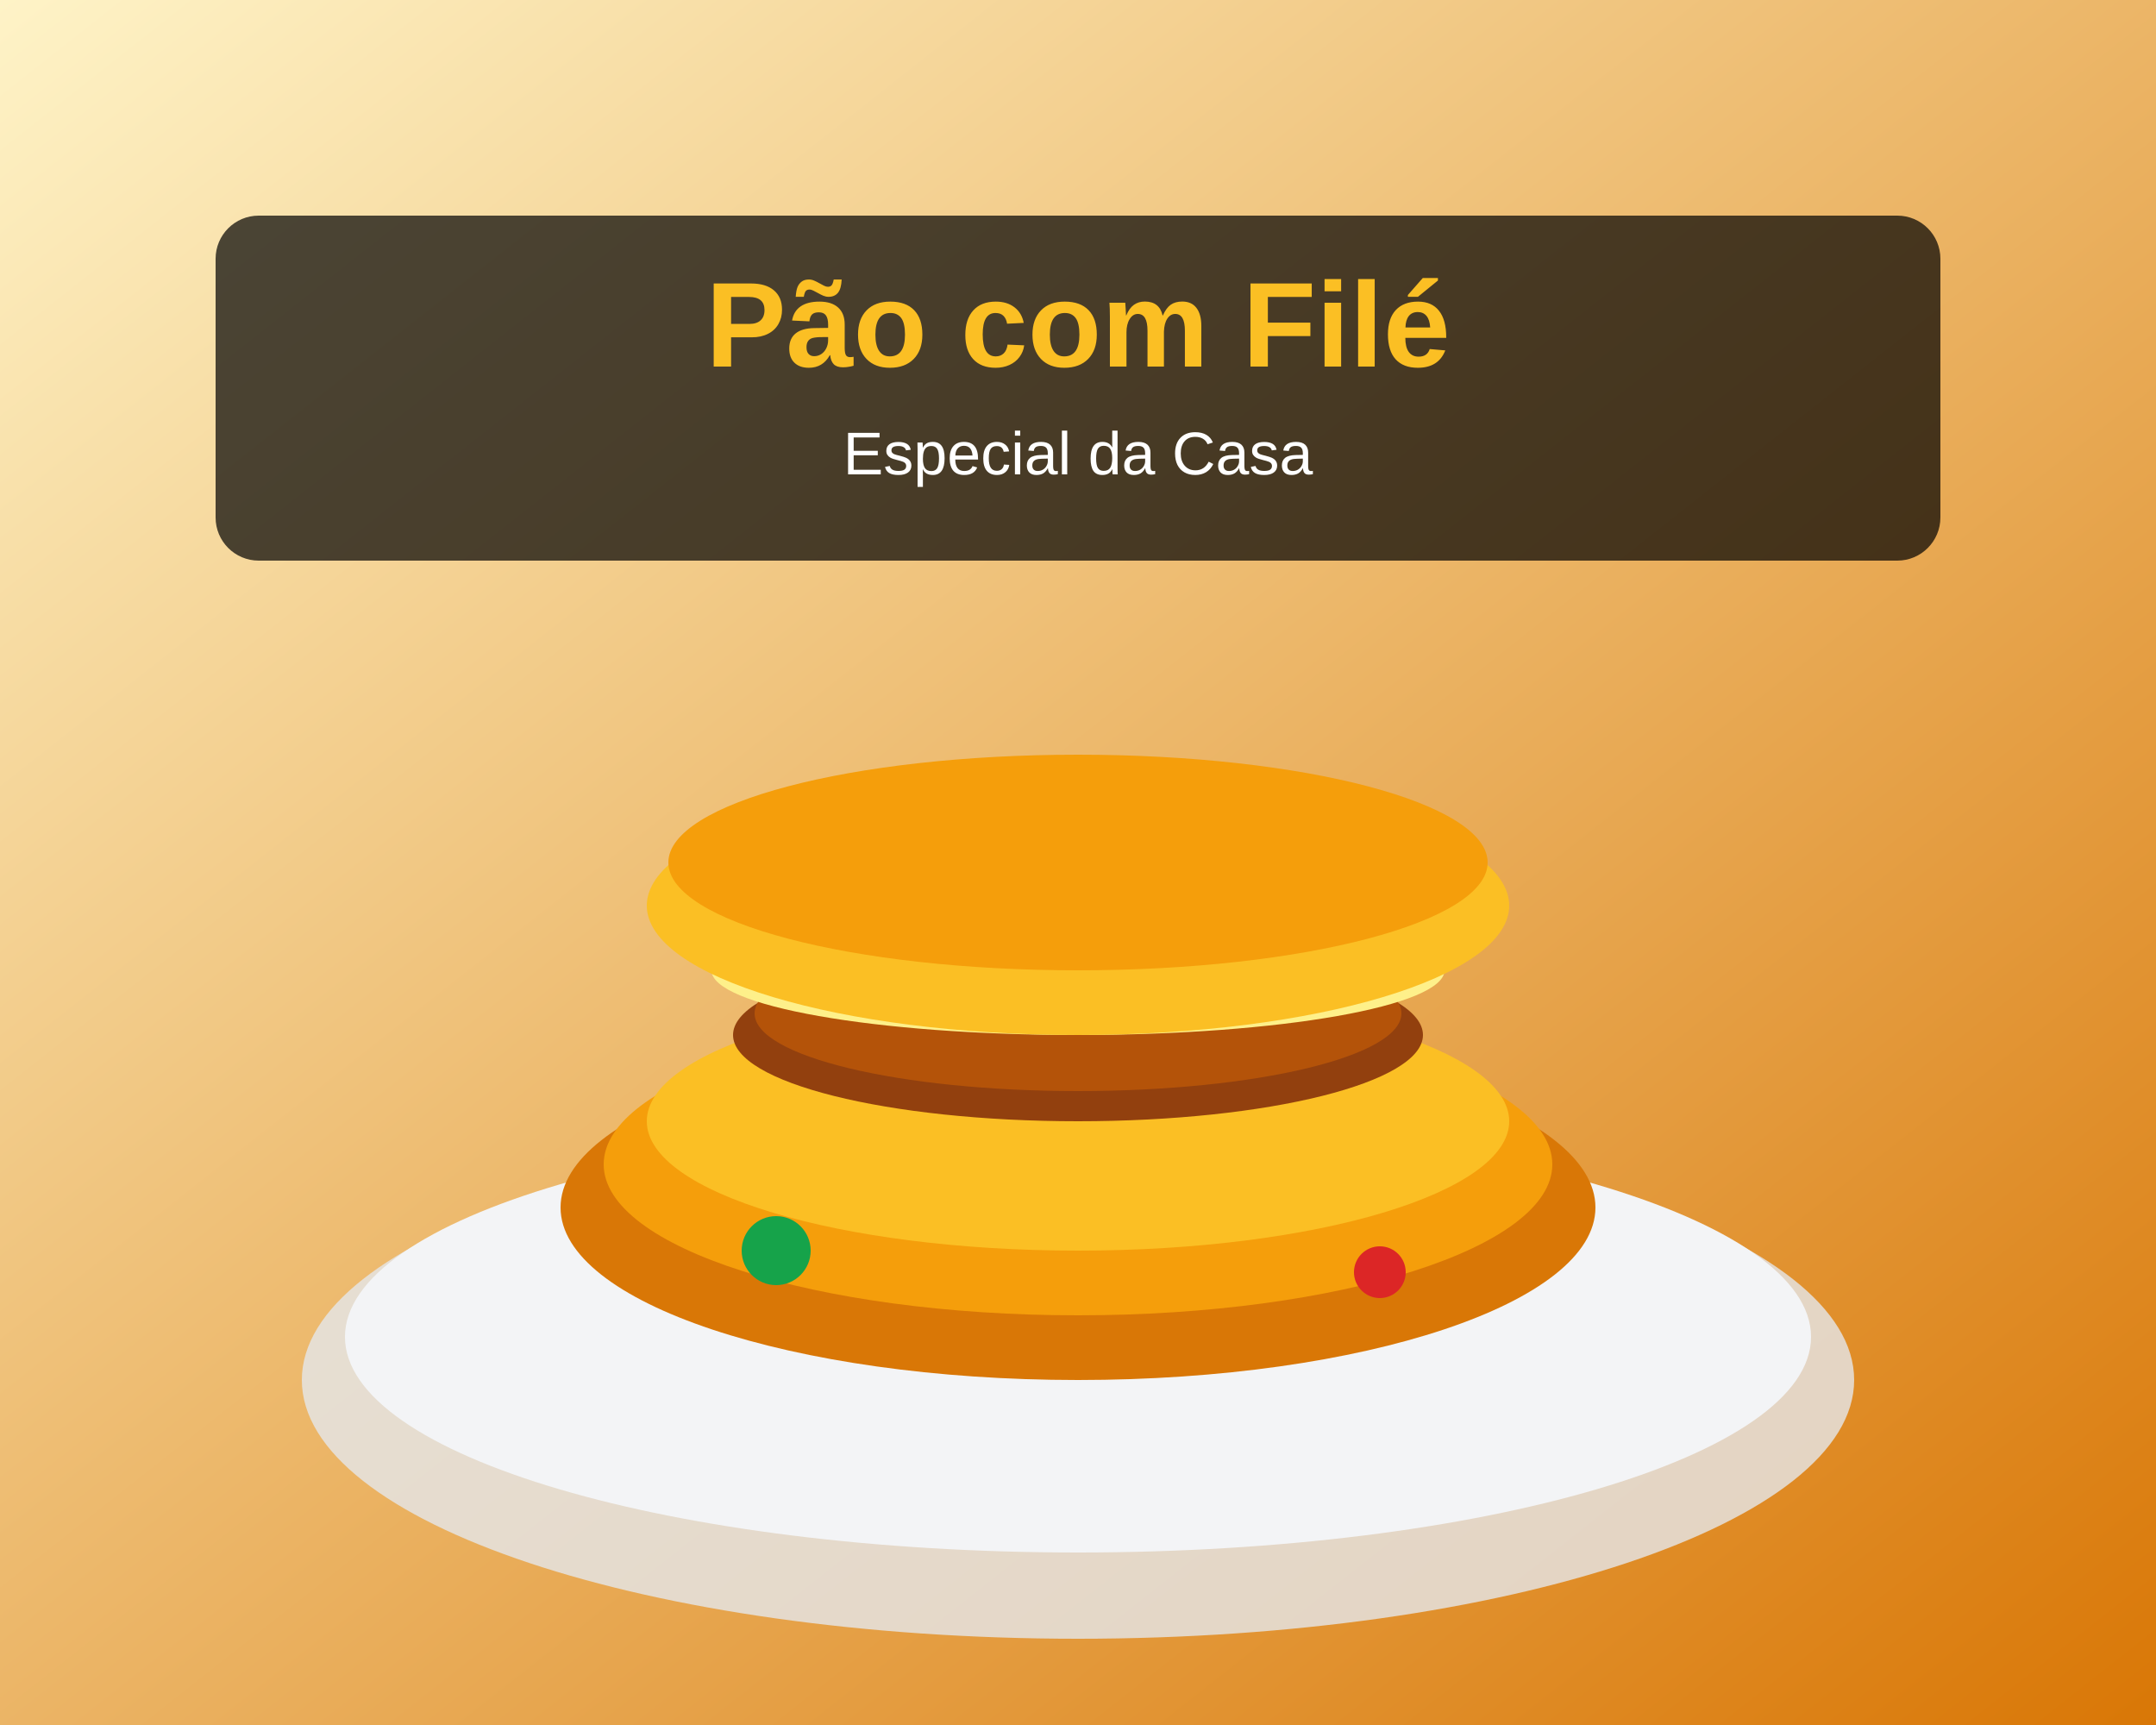
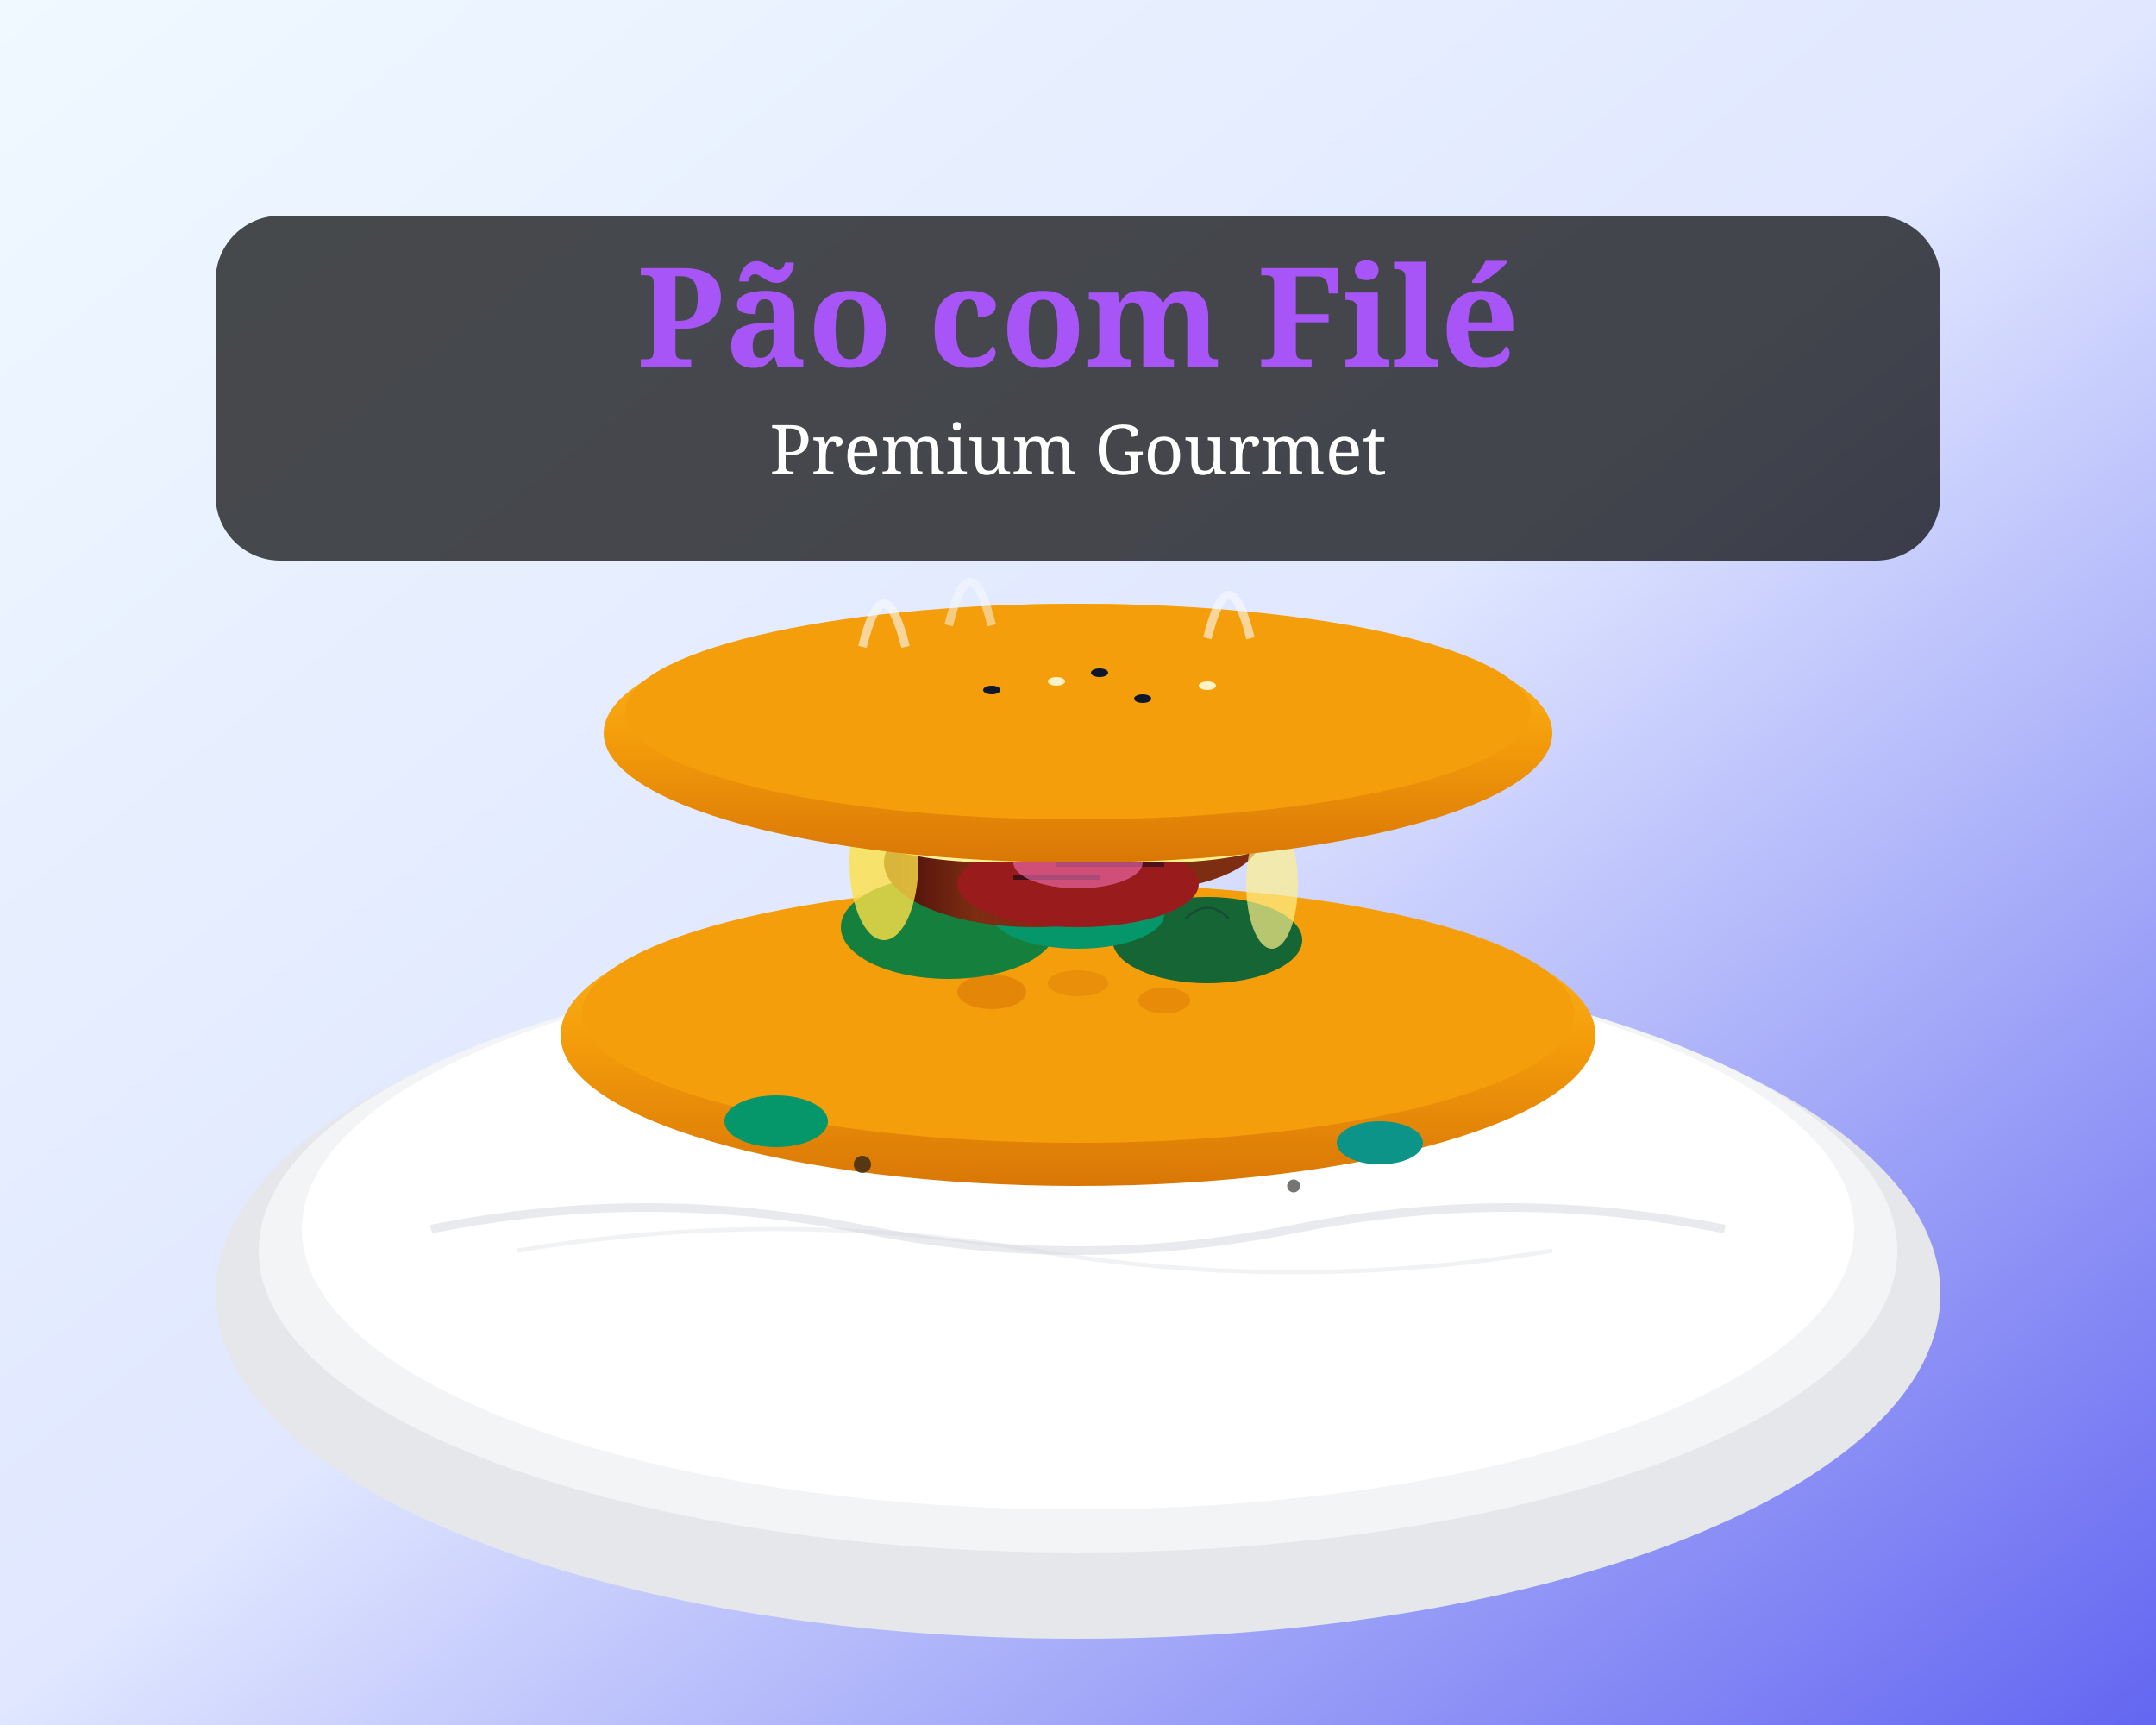
<svg xmlns="http://www.w3.org/2000/svg" width="500" height="400" viewBox="0 0 500 400" fill="none">
  <defs>
    <linearGradient id="bg2" x1="0%" y1="0%" x2="100%" y2="100%">
+       <stop offset="0%" style="stop-color:#f0f9ff;stop-opacity:1" />
+       <stop offset="50%" style="stop-color:#e0e7ff;stop-opacity:1" />
+       <stop offset="100%" style="stop-color:#6366f1;stop-opacity:1" />
+     </linearGradient>
+     <linearGradient id="bread2" x1="0%" y1="0%" x2="0%" y2="100%">
+       <stop offset="0%" style="stop-color:#fbbf24;stop-opacity:1" />
+       <stop offset="50%" style="stop-color:#f59e0b;stop-opacity:1" />
+       <stop offset="100%" style="stop-color:#d97706;stop-opacity:1" />
+     </linearGradient>
+     <linearGradient id="filet" x1="0%" y1="0%" x2="100%" y2="0%">
+       <stop offset="0%" style="stop-color:#450a0a;stop-opacity:1" />
+       <stop offset="30%" style="stop-color:#7c2d12;stop-opacity:1" />
+       <stop offset="70%" style="stop-color:#991b1b;stop-opacity:1" />
+       <stop offset="100%" style="stop-color:#a21caf;stop-opacity:1" />
+     </linearGradient>
+     <linearGradient id="cheese2" x1="0%" y1="0%" x2="100%" y2="0%">
      <stop offset="0%" style="stop-color:#fef3c7;stop-opacity:1" />
-       <stop offset="100%" style="stop-color:#d97706;stop-opacity:1" />
+       <stop offset="50%" style="stop-color:#fef08a;stop-opacity:1" />
+       <stop offset="100%" style="stop-color:#fde047;stop-opacity:1" />
    </linearGradient>
  </defs>
  <rect width="500" height="400" fill="url(#bg2)" />
-   <ellipse cx="250" cy="320" rx="180" ry="60" fill="#e5e7eb" opacity="0.8" />
-   <ellipse cx="250" cy="310" rx="170" ry="50" fill="#f3f4f6" />
-   <ellipse cx="250" cy="280" rx="120" ry="40" fill="#d97706" />
-   <ellipse cx="250" cy="270" rx="110" ry="35" fill="#f59e0b" />
-   <ellipse cx="250" cy="260" rx="100" ry="30" fill="#fbbf24" />
-   <ellipse cx="250" cy="240" rx="80" ry="20" fill="#92400e" />
-   <ellipse cx="250" cy="235" rx="75" ry="18" fill="#b45309" />
-   <ellipse cx="250" cy="225" rx="85" ry="15" fill="#fef08a" />
-   <ellipse cx="250" cy="210" rx="100" ry="30" fill="#fbbf24" />
-   <ellipse cx="250" cy="200" rx="95" ry="25" fill="#f59e0b" />
-   <circle cx="180" cy="290" r="8" fill="#16a34a" />
-   <circle cx="320" cy="295" r="6" fill="#dc2626" />
-   <rect x="50" y="50" width="400" height="80" fill="rgba(0,0,0,0.7)" rx="10" />
-   <text x="250" y="85" text-anchor="middle" fill="#fbbf24" font-family="Arial, sans-serif" font-size="28" font-weight="bold">Pão com Filé</text>
-   <text x="250" y="110" text-anchor="middle" fill="white" font-family="Arial, sans-serif" font-size="14">Especial da Casa</text>
+   <ellipse cx="250" cy="300" rx="200" ry="80" fill="#e5e7eb" />
+   <ellipse cx="250" cy="290" rx="190" ry="70" fill="#f3f4f6" />
+   <ellipse cx="250" cy="285" rx="180" ry="65" fill="#ffffff" />
+   <path d="M 100 285 Q 150 275 200 285 Q 250 295 300 285 Q 350 275 400 285" stroke="#d1d5db" stroke-width="2" fill="none" opacity="0.5" />
+   <path d="M 120 290 Q 180 280 240 290 Q 300 300 360 290" stroke="#d1d5db" stroke-width="1" fill="none" opacity="0.3" />
+   <ellipse cx="250" cy="240" rx="120" ry="35" fill="url(#bread2)" />
+   <ellipse cx="250" cy="235" rx="115" ry="30" fill="#f59e0b" />
+   <ellipse cx="230" cy="230" rx="8" ry="4" fill="#d97706" opacity="0.6" />
+   <ellipse cx="270" cy="232" rx="6" ry="3" fill="#d97706" opacity="0.5" />
+   <ellipse cx="250" cy="228" rx="7" ry="3" fill="#d97706" opacity="0.4" />
+   <ellipse cx="220" cy="215" rx="25" ry="12" fill="#15803d" />
+   <ellipse cx="280" cy="218" rx="22" ry="10" fill="#166534" />
+   <ellipse cx="250" cy="212" rx="20" ry="8" fill="#059669" />
+   <path d="M 215 210 Q 220 205 225 210" stroke="#0f172a" stroke-width="0.5" fill="none" opacity="0.3" />
+   <path d="M 275 213 Q 280 208 285 213" stroke="#0f172a" stroke-width="0.5" fill="none" opacity="0.3" />
+   <ellipse cx="240" cy="200" rx="35" ry="15" fill="url(#filet)" />
+   <ellipse cx="260" cy="195" rx="32" ry="12" fill="#7c2d12" />
+   <ellipse cx="250" cy="205" rx="28" ry="10" fill="#991b1b" />
+   <rect x="225" y="195" width="30" height="2" fill="#1c0917" opacity="0.8" />
+   <rect x="245" y="200" width="25" height="1" fill="#1c0917" opacity="0.6" />
+   <rect x="235" y="203" width="20" height="1" fill="#1c0917" opacity="0.7" />
+   <ellipse cx="250" cy="200" rx="15" ry="6" fill="#f472b6" opacity="0.6" />
+   <ellipse cx="230" cy="185" rx="40" ry="15" fill="url(#cheese2)" />
+   <ellipse cx="270" cy="188" rx="35" ry="12" fill="#fef08a" />
+   <circle cx="235" cy="185" r="2" fill="#f59e0b" opacity="0.7" />
+   <circle cx="265" cy="188" r="1.5" fill="#f59e0b" opacity="0.6" />
+   <ellipse cx="205" cy="200" rx="8" ry="18" fill="#fde047" opacity="0.8" />
+   <ellipse cx="295" cy="205" rx="6" ry="15" fill="#fef08a" opacity="0.7" />
+   <ellipse cx="250" cy="178" rx="25" ry="6" fill="#dc2626" opacity="0.6" />
+   <ellipse cx="250" cy="170" rx="110" ry="30" fill="url(#bread2)" />
+   <ellipse cx="250" cy="165" rx="105" ry="25" fill="#f59e0b" />
+   <ellipse cx="230" cy="160" rx="2" ry="1" fill="#0f172a" />
+   <ellipse cx="245" cy="158" rx="2" ry="1" fill="#fef3c7" />
+   <ellipse cx="265" cy="162" rx="2" ry="1" fill="#0f172a" />
+   <ellipse cx="280" cy="159" rx="2" ry="1" fill="#fef3c7" />
+   <ellipse cx="255" cy="156" rx="2" ry="1" fill="#0f172a" />
+   <path d="M 200 150 Q 205 130 210 150" stroke="#f8fafc" stroke-width="2" fill="none" opacity="0.6" />
+   <path d="M 220 145 Q 225 125 230 145" stroke="#f8fafc" stroke-width="2" fill="none" opacity="0.5" />
+   <path d="M 280 148 Q 285 128 290 148" stroke="#f8fafc" stroke-width="2" fill="none" opacity="0.6" />
+   <ellipse cx="180" cy="260" rx="12" ry="6" fill="#059669" />
+   <ellipse cx="320" cy="265" rx="10" ry="5" fill="#0d9488" />
+   <circle cx="200" cy="270" r="2" fill="#1c1917" opacity="0.7" />
+   <circle cx="300" cy="275" r="1.5" fill="#1c1917" opacity="0.6" />
+   <rect x="50" y="50" width="400" height="80" fill="rgba(0,0,0,0.7)" rx="15" />
+   <text x="250" y="85" text-anchor="middle" fill="#a855f7" font-family="serif" font-size="32" font-weight="bold">Pão com Filé</text>
+   <text x="250" y="110" text-anchor="middle" fill="white" font-family="serif" font-size="16">Premium Gourmet</text>
</svg>
